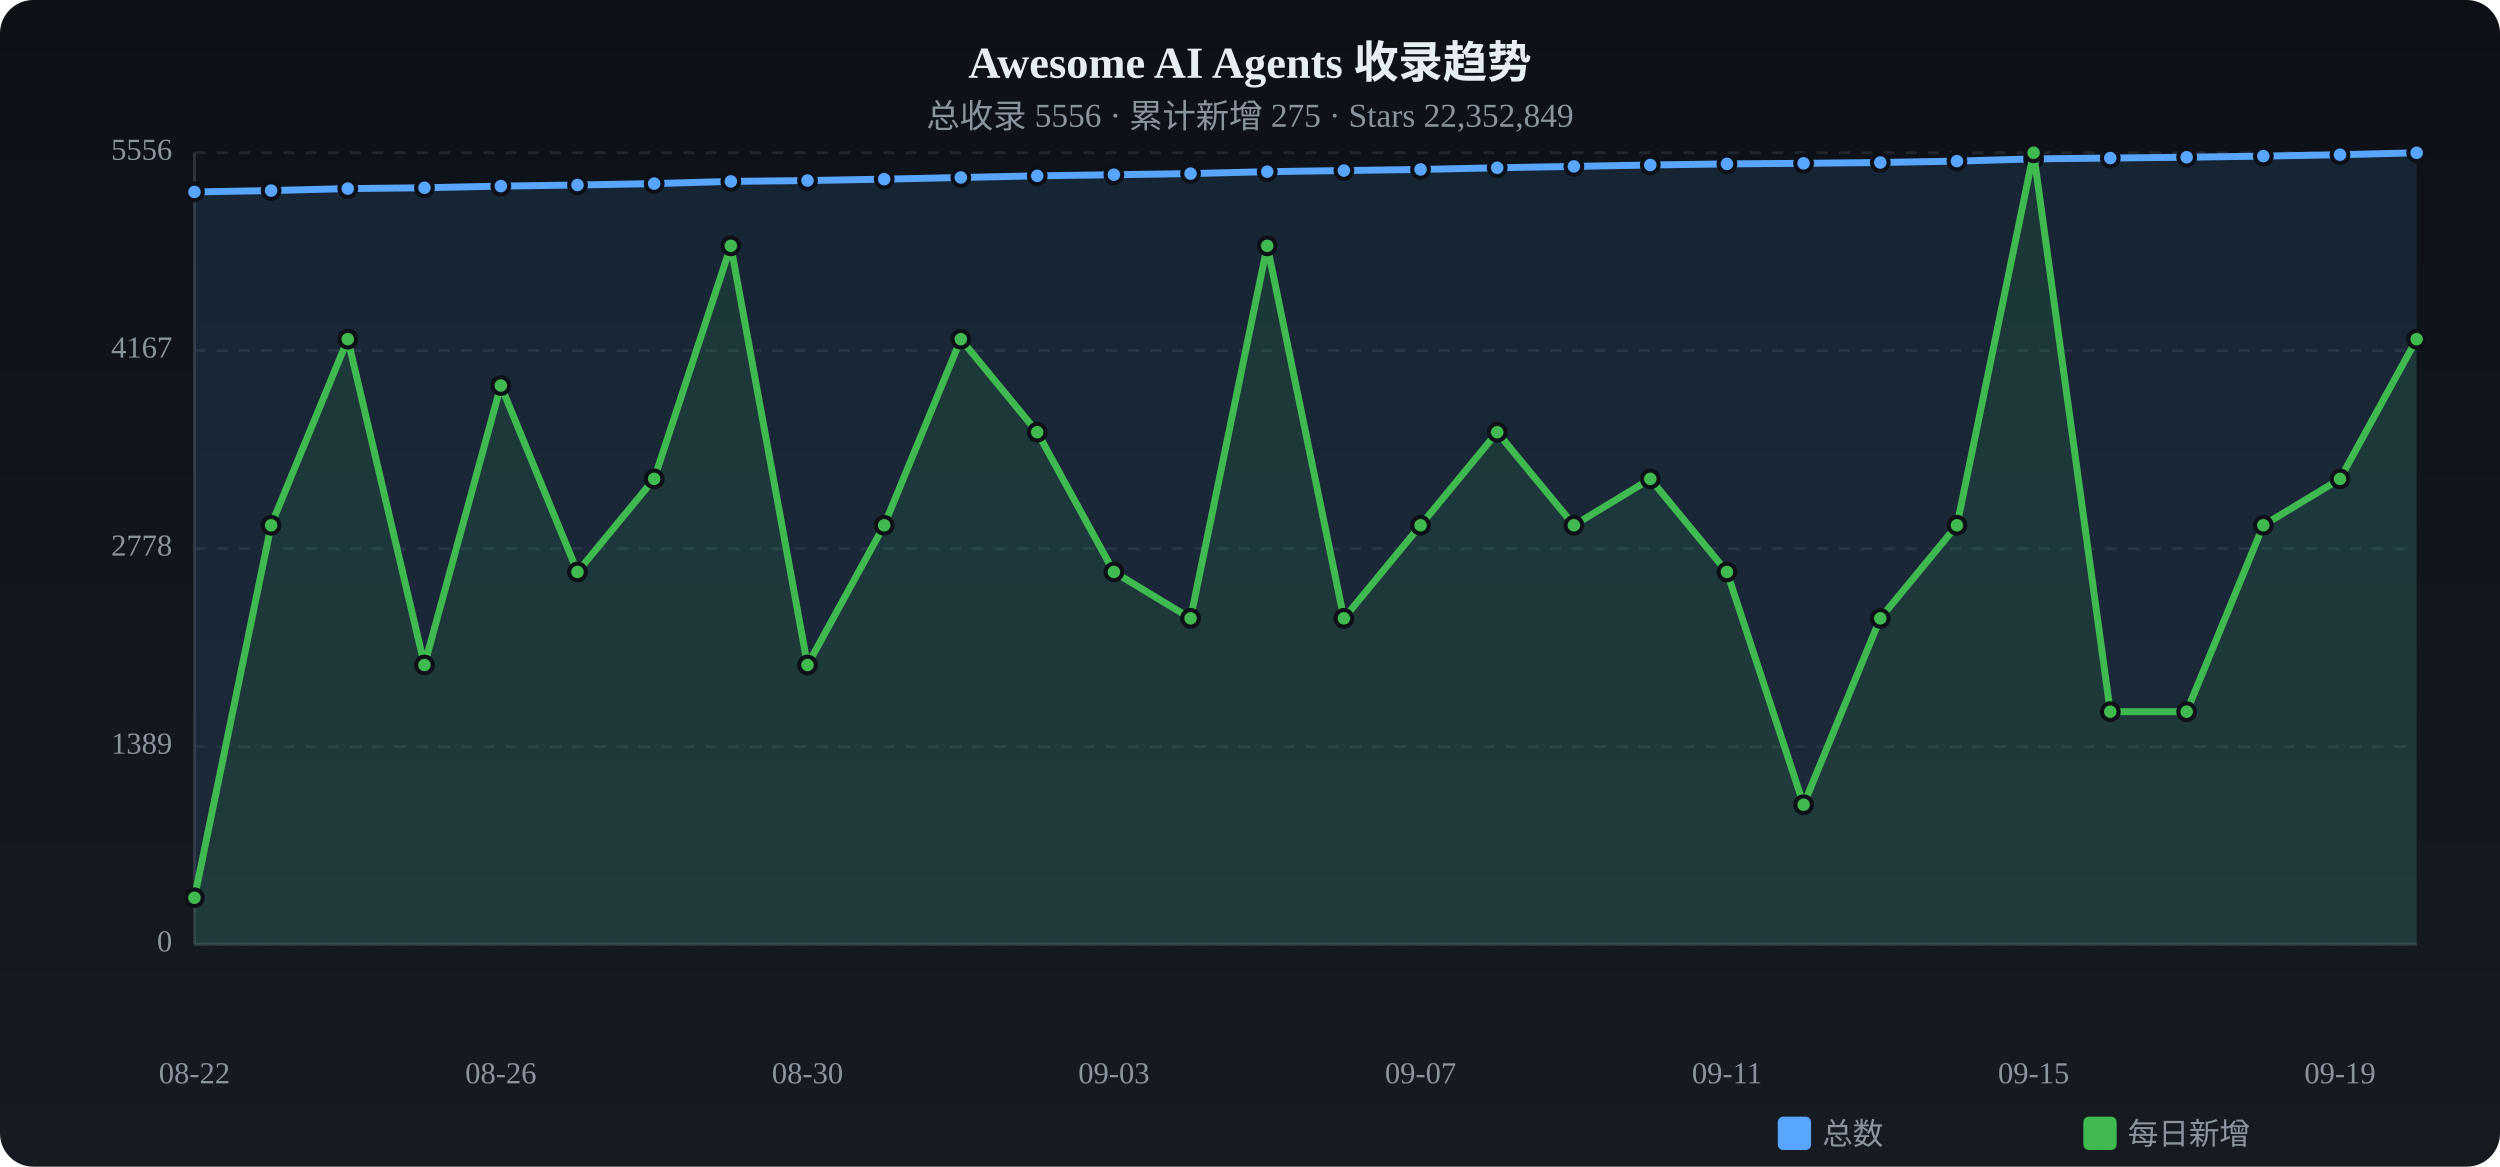
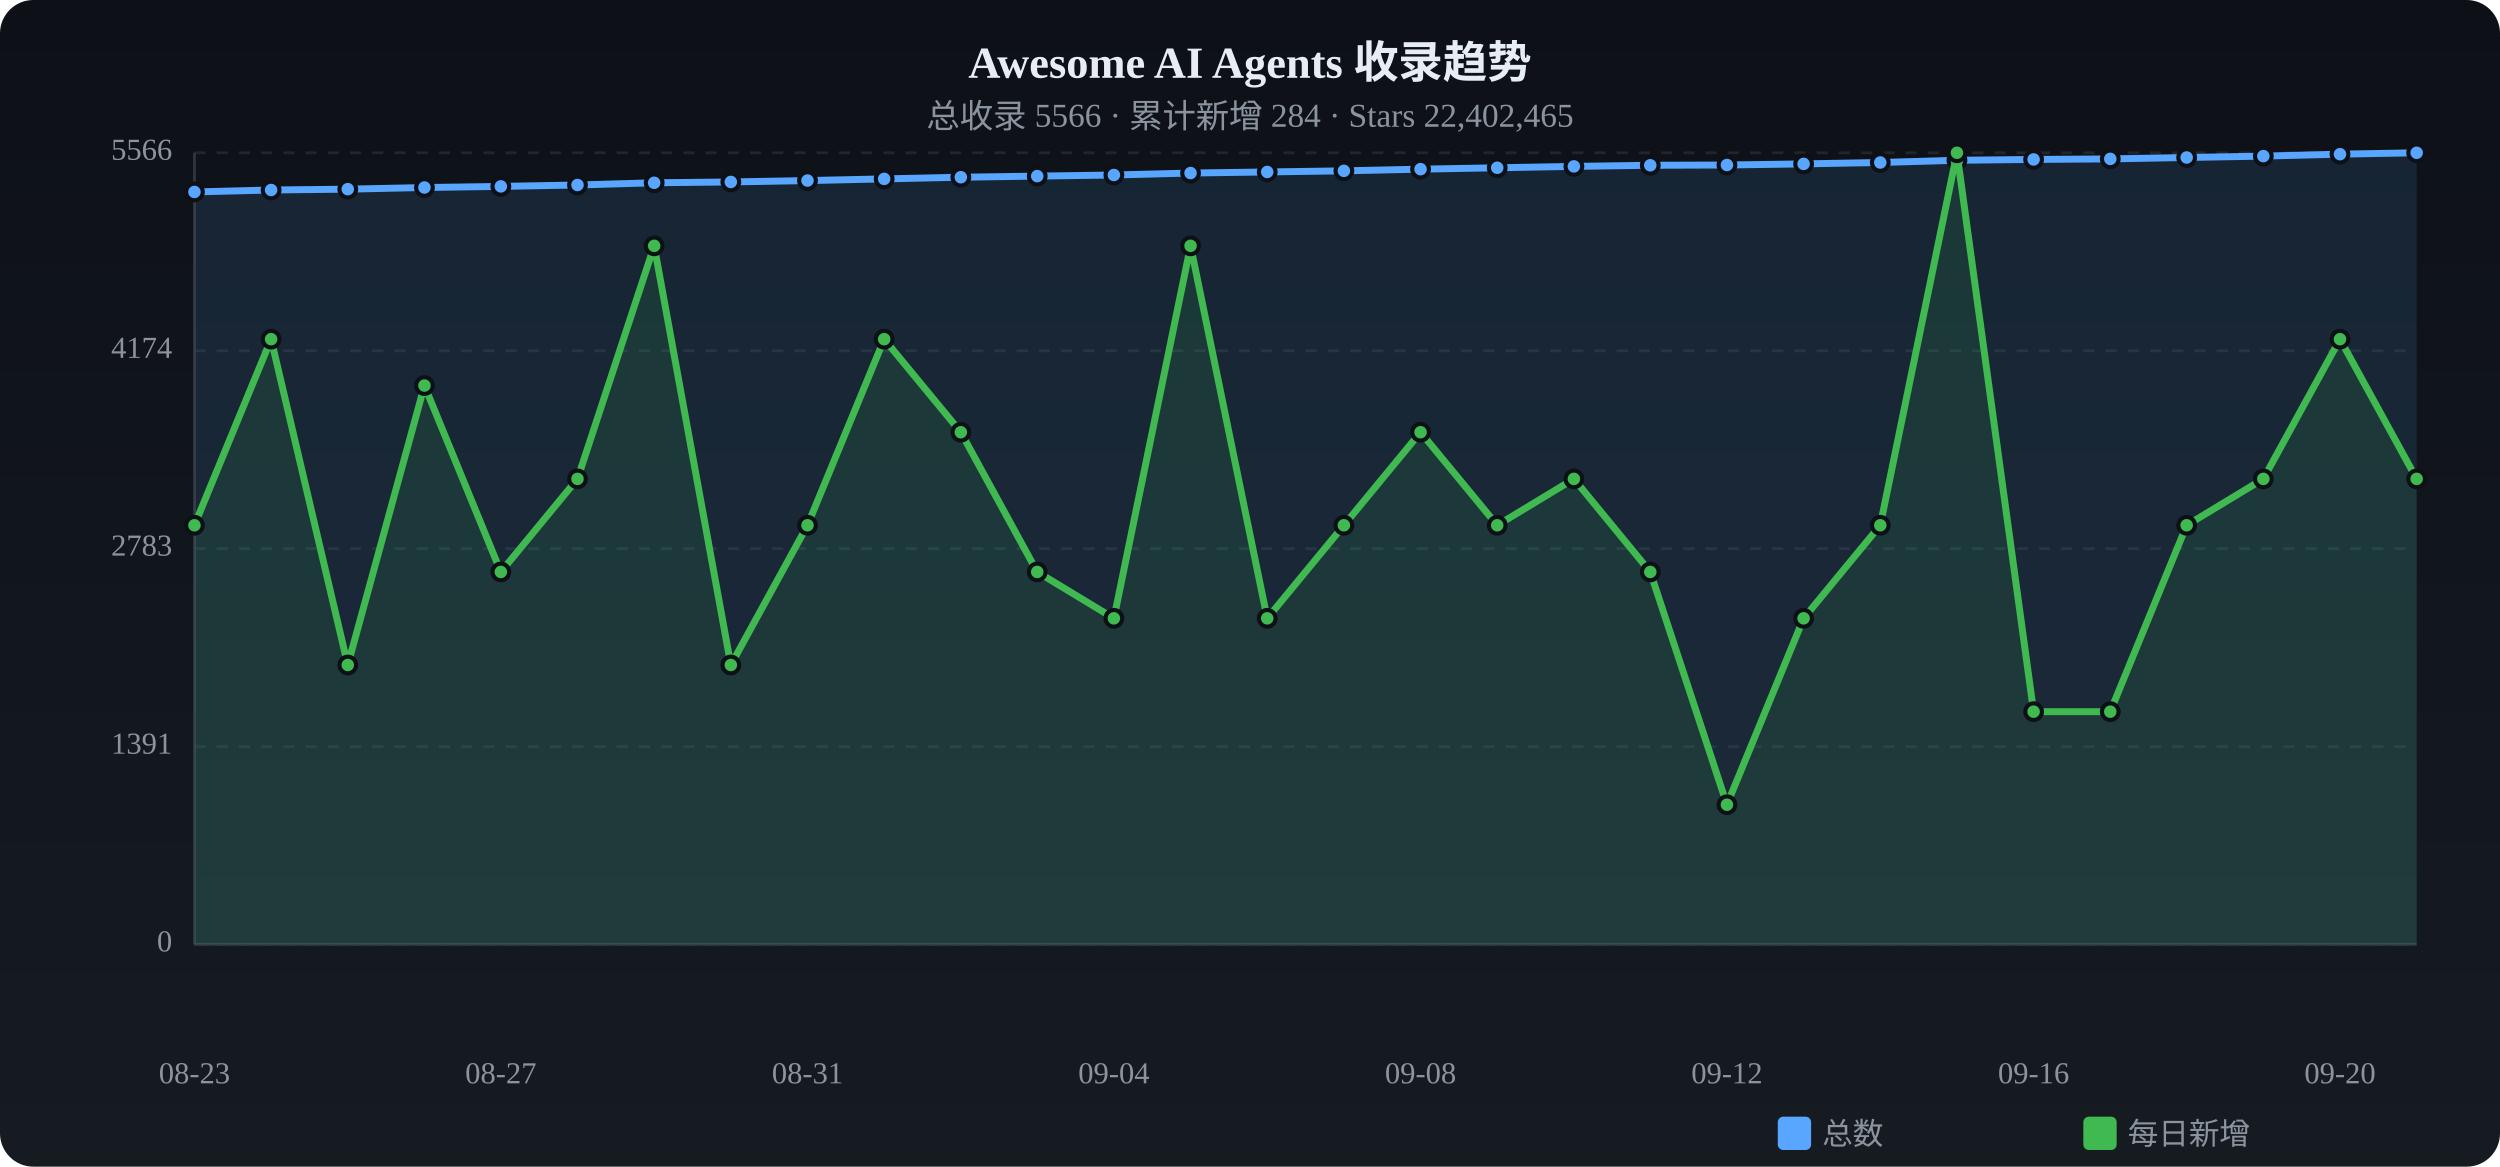
<svg xmlns="http://www.w3.org/2000/svg" viewBox="0 0 900 420" width="900" height="420">
  <defs>
    <linearGradient id="tbg" x1="0%" y1="0%" x2="0%" y2="100%">
      <stop offset="0%" stop-color="#0d1117" />
      <stop offset="100%" stop-color="#161b22" />
    </linearGradient>
  </defs>
  <rect width="900" height="420" rx="12" fill="url(#tbg)" />
  <text x="450.0" y="28" text-anchor="middle" fill="#e6edf3" font-size="16" font-weight="bold">Awesome AI Agents 收录趋势</text>
-   <text x="450.0" y="46" text-anchor="middle" fill="#8b949e" font-size="12">总收录 5556 · 累计新增 275 · Stars 22,352,849</text>
+   <text x="450.0" y="46" text-anchor="middle" fill="#8b949e" font-size="12">总收录 5566 · 累计新增 284 · Stars 22,402,465</text>
  <text x="62" y="340.0" text-anchor="end" fill="#8b949e" font-size="11" dominant-baseline="middle">0</text>
  <line x1="70" y1="340.0" x2="870" y2="340.0" stroke="#21262d" stroke-dasharray="4 4" />
-   <text x="62" y="268.8" text-anchor="end" fill="#8b949e" font-size="11" dominant-baseline="middle">1389</text>
+   <text x="62" y="268.8" text-anchor="end" fill="#8b949e" font-size="11" dominant-baseline="middle">1391</text>
  <line x1="70" y1="268.8" x2="870" y2="268.8" stroke="#21262d" stroke-dasharray="4 4" />
-   <text x="62" y="197.5" text-anchor="end" fill="#8b949e" font-size="11" dominant-baseline="middle">2778</text>
+   <text x="62" y="197.5" text-anchor="end" fill="#8b949e" font-size="11" dominant-baseline="middle">2783</text>
  <line x1="70" y1="197.5" x2="870" y2="197.5" stroke="#21262d" stroke-dasharray="4 4" />
-   <text x="62" y="126.2" text-anchor="end" fill="#8b949e" font-size="11" dominant-baseline="middle">4167</text>
-   <line x1="70" y1="126.2" x2="870" y2="126.2" stroke="#21262d" stroke-dasharray="4 4" />
-   <text x="62" y="55.0" text-anchor="end" fill="#8b949e" font-size="11" dominant-baseline="middle">5556</text>
+   <text x="62" y="126.3" text-anchor="end" fill="#8b949e" font-size="11" dominant-baseline="middle">4174</text>
+   <line x1="70" y1="126.3" x2="870" y2="126.3" stroke="#21262d" stroke-dasharray="4 4" />
+   <text x="62" y="55.0" text-anchor="end" fill="#8b949e" font-size="11" dominant-baseline="middle">5566</text>
  <line x1="70" y1="55.0" x2="870" y2="55.0" stroke="#21262d" stroke-dasharray="4 4" />
  <line x1="70" y1="55" x2="70" y2="340" stroke="#30363d" />
  <line x1="70" y1="340" x2="870" y2="340" stroke="#30363d" />
-   <path d="M70.0,69.1 L97.6,68.6 L125.2,67.9 L152.8,67.6 L180.3,67.0 L207.9,66.6 L235.5,66.1 L263.1,65.3 L290.7,65.0 L318.3,64.5 L345.9,63.9 L373.4,63.3 L401.0,62.9 L428.6,62.5 L456.2,61.8 L483.8,61.4 L511.4,61.0 L539.0,60.4 L566.6,59.9 L594.1,59.4 L621.7,59.0 L649.3,58.8 L676.9,58.5 L704.5,58.0 L732.1,57.2 L759.7,56.9 L787.2,56.6 L814.8,56.2 L842.4,55.7 L870.0,55.0 L870.0,340 L70.0,340 Z" fill="#58a6ff" opacity="0.12" />
-   <polyline points="70.0,69.1 97.6,68.6 125.2,67.9 152.8,67.6 180.3,67.0 207.9,66.6 235.5,66.1 263.1,65.3 290.7,65.0 318.3,64.5 345.9,63.9 373.4,63.3 401.0,62.9 428.6,62.5 456.2,61.8 483.8,61.4 511.4,61.0 539.0,60.4 566.6,59.9 594.1,59.4 621.7,59.0 649.3,58.8 676.9,58.5 704.5,58.0 732.1,57.2 759.7,56.9 787.2,56.6 814.8,56.2 842.4,55.7 870.0,55.0" fill="none" stroke="#58a6ff" stroke-width="2.5" stroke-linecap="round" stroke-linejoin="round" />
+   <path d="M70.0,69.1 L97.6,68.4 L125.2,68.1 L152.8,67.5 L180.3,67.1 L207.9,66.6 L235.5,65.8 L263.1,65.5 L290.7,65.0 L318.3,64.4 L345.9,63.8 L373.4,63.4 L401.0,63.0 L428.6,62.3 L456.2,61.9 L483.8,61.5 L511.4,60.9 L539.0,60.4 L566.6,59.9 L594.1,59.5 L621.7,59.4 L649.3,59.0 L676.9,58.5 L704.5,57.7 L732.1,57.4 L759.7,57.2 L787.2,56.7 L814.8,56.2 L842.4,55.5 L870.0,55.0 L870.0,340 L70.0,340 Z" fill="#58a6ff" opacity="0.12" />
+   <polyline points="70.0,69.1 97.6,68.4 125.2,68.1 152.8,67.5 180.3,67.1 207.9,66.6 235.5,65.8 263.1,65.5 290.7,65.0 318.3,64.4 345.9,63.8 373.4,63.4 401.0,63.0 428.6,62.3 456.2,61.9 483.8,61.5 511.4,60.9 539.0,60.4 566.6,59.9 594.1,59.5 621.7,59.4 649.3,59.0 676.9,58.5 704.5,57.7 732.1,57.4 759.7,57.2 787.2,56.7 814.8,56.2 842.4,55.5 870.0,55.0" fill="none" stroke="#58a6ff" stroke-width="2.5" stroke-linecap="round" stroke-linejoin="round" />
  <circle cx="70.0" cy="69.1" r="3" fill="#58a6ff" stroke="#0d1117" stroke-width="1.5" />
-   <circle cx="97.6" cy="68.6" r="3" fill="#58a6ff" stroke="#0d1117" stroke-width="1.5" />
-   <circle cx="125.2" cy="67.9" r="3" fill="#58a6ff" stroke="#0d1117" stroke-width="1.5" />
-   <circle cx="152.8" cy="67.6" r="3" fill="#58a6ff" stroke="#0d1117" stroke-width="1.5" />
-   <circle cx="180.3" cy="67.0" r="3" fill="#58a6ff" stroke="#0d1117" stroke-width="1.5" />
+   <circle cx="97.6" cy="68.4" r="3" fill="#58a6ff" stroke="#0d1117" stroke-width="1.5" />
+   <circle cx="125.2" cy="68.1" r="3" fill="#58a6ff" stroke="#0d1117" stroke-width="1.5" />
+   <circle cx="152.8" cy="67.5" r="3" fill="#58a6ff" stroke="#0d1117" stroke-width="1.5" />
+   <circle cx="180.3" cy="67.1" r="3" fill="#58a6ff" stroke="#0d1117" stroke-width="1.5" />
  <circle cx="207.9" cy="66.6" r="3" fill="#58a6ff" stroke="#0d1117" stroke-width="1.5" />
-   <circle cx="235.5" cy="66.1" r="3" fill="#58a6ff" stroke="#0d1117" stroke-width="1.5" />
-   <circle cx="263.1" cy="65.3" r="3" fill="#58a6ff" stroke="#0d1117" stroke-width="1.5" />
+   <circle cx="235.5" cy="65.8" r="3" fill="#58a6ff" stroke="#0d1117" stroke-width="1.5" />
+   <circle cx="263.1" cy="65.5" r="3" fill="#58a6ff" stroke="#0d1117" stroke-width="1.5" />
  <circle cx="290.7" cy="65.0" r="3" fill="#58a6ff" stroke="#0d1117" stroke-width="1.5" />
-   <circle cx="318.3" cy="64.5" r="3" fill="#58a6ff" stroke="#0d1117" stroke-width="1.5" />
-   <circle cx="345.9" cy="63.9" r="3" fill="#58a6ff" stroke="#0d1117" stroke-width="1.5" />
-   <circle cx="373.4" cy="63.3" r="3" fill="#58a6ff" stroke="#0d1117" stroke-width="1.5" />
-   <circle cx="401.0" cy="62.9" r="3" fill="#58a6ff" stroke="#0d1117" stroke-width="1.5" />
-   <circle cx="428.6" cy="62.5" r="3" fill="#58a6ff" stroke="#0d1117" stroke-width="1.5" />
-   <circle cx="456.2" cy="61.8" r="3" fill="#58a6ff" stroke="#0d1117" stroke-width="1.5" />
-   <circle cx="483.8" cy="61.4" r="3" fill="#58a6ff" stroke="#0d1117" stroke-width="1.5" />
-   <circle cx="511.4" cy="61.0" r="3" fill="#58a6ff" stroke="#0d1117" stroke-width="1.5" />
+   <circle cx="318.3" cy="64.4" r="3" fill="#58a6ff" stroke="#0d1117" stroke-width="1.5" />
+   <circle cx="345.9" cy="63.8" r="3" fill="#58a6ff" stroke="#0d1117" stroke-width="1.5" />
+   <circle cx="373.4" cy="63.4" r="3" fill="#58a6ff" stroke="#0d1117" stroke-width="1.5" />
+   <circle cx="401.0" cy="63.0" r="3" fill="#58a6ff" stroke="#0d1117" stroke-width="1.5" />
+   <circle cx="428.6" cy="62.3" r="3" fill="#58a6ff" stroke="#0d1117" stroke-width="1.5" />
+   <circle cx="456.2" cy="61.9" r="3" fill="#58a6ff" stroke="#0d1117" stroke-width="1.5" />
+   <circle cx="483.8" cy="61.5" r="3" fill="#58a6ff" stroke="#0d1117" stroke-width="1.5" />
+   <circle cx="511.4" cy="60.9" r="3" fill="#58a6ff" stroke="#0d1117" stroke-width="1.5" />
  <circle cx="539.0" cy="60.4" r="3" fill="#58a6ff" stroke="#0d1117" stroke-width="1.5" />
  <circle cx="566.6" cy="59.9" r="3" fill="#58a6ff" stroke="#0d1117" stroke-width="1.5" />
-   <circle cx="594.1" cy="59.4" r="3" fill="#58a6ff" stroke="#0d1117" stroke-width="1.5" />
-   <circle cx="621.7" cy="59.0" r="3" fill="#58a6ff" stroke="#0d1117" stroke-width="1.5" />
-   <circle cx="649.3" cy="58.8" r="3" fill="#58a6ff" stroke="#0d1117" stroke-width="1.5" />
+   <circle cx="594.1" cy="59.5" r="3" fill="#58a6ff" stroke="#0d1117" stroke-width="1.5" />
+   <circle cx="621.7" cy="59.4" r="3" fill="#58a6ff" stroke="#0d1117" stroke-width="1.5" />
+   <circle cx="649.3" cy="59.0" r="3" fill="#58a6ff" stroke="#0d1117" stroke-width="1.5" />
  <circle cx="676.9" cy="58.5" r="3" fill="#58a6ff" stroke="#0d1117" stroke-width="1.5" />
-   <circle cx="704.5" cy="58.0" r="3" fill="#58a6ff" stroke="#0d1117" stroke-width="1.5" />
-   <circle cx="732.1" cy="57.2" r="3" fill="#58a6ff" stroke="#0d1117" stroke-width="1.5" />
-   <circle cx="759.7" cy="56.9" r="3" fill="#58a6ff" stroke="#0d1117" stroke-width="1.5" />
-   <circle cx="787.2" cy="56.6" r="3" fill="#58a6ff" stroke="#0d1117" stroke-width="1.5" />
+   <circle cx="704.5" cy="57.7" r="3" fill="#58a6ff" stroke="#0d1117" stroke-width="1.5" />
+   <circle cx="732.1" cy="57.4" r="3" fill="#58a6ff" stroke="#0d1117" stroke-width="1.5" />
+   <circle cx="759.7" cy="57.2" r="3" fill="#58a6ff" stroke="#0d1117" stroke-width="1.5" />
+   <circle cx="787.2" cy="56.7" r="3" fill="#58a6ff" stroke="#0d1117" stroke-width="1.5" />
  <circle cx="814.8" cy="56.2" r="3" fill="#58a6ff" stroke="#0d1117" stroke-width="1.5" />
-   <circle cx="842.4" cy="55.7" r="3" fill="#58a6ff" stroke="#0d1117" stroke-width="1.5" />
+   <circle cx="842.4" cy="55.5" r="3" fill="#58a6ff" stroke="#0d1117" stroke-width="1.5" />
  <circle cx="870.0" cy="55.0" r="3" fill="#58a6ff" stroke="#0d1117" stroke-width="1.5" />
-   <path d="M70.0,323.2 L97.6,189.1 L125.2,122.1 L152.8,239.4 L180.3,138.8 L207.9,205.9 L235.5,172.4 L263.1,88.5 L290.7,239.4 L318.3,189.1 L345.9,122.1 L373.4,155.6 L401.0,205.9 L428.6,222.6 L456.2,88.5 L483.8,222.6 L511.4,189.1 L539.0,155.6 L566.6,189.1 L594.1,172.4 L621.7,205.9 L649.3,289.7 L676.9,222.6 L704.5,189.1 L732.1,55.0 L759.7,256.2 L787.2,256.2 L814.8,189.1 L842.4,172.4 L870.0,122.1 L870.0,340 L70.0,340 Z" fill="#3fb950" opacity="0.12" />
-   <polyline points="70.0,323.2 97.6,189.1 125.2,122.1 152.8,239.4 180.3,138.8 207.9,205.9 235.5,172.4 263.1,88.5 290.7,239.4 318.3,189.1 345.9,122.1 373.4,155.6 401.0,205.9 428.6,222.6 456.2,88.5 483.8,222.6 511.4,189.1 539.0,155.6 566.6,189.1 594.1,172.4 621.7,205.9 649.3,289.7 676.9,222.6 704.5,189.1 732.1,55.0 759.7,256.2 787.2,256.2 814.8,189.1 842.4,172.4 870.0,122.1" fill="none" stroke="#3fb950" stroke-width="2.5" stroke-linecap="round" stroke-linejoin="round" />
-   <circle cx="70.0" cy="323.2" r="3" fill="#3fb950" stroke="#0d1117" stroke-width="1.5" />
-   <circle cx="97.6" cy="189.1" r="3" fill="#3fb950" stroke="#0d1117" stroke-width="1.5" />
-   <circle cx="125.2" cy="122.1" r="3" fill="#3fb950" stroke="#0d1117" stroke-width="1.5" />
-   <circle cx="152.8" cy="239.4" r="3" fill="#3fb950" stroke="#0d1117" stroke-width="1.5" />
-   <circle cx="180.3" cy="138.8" r="3" fill="#3fb950" stroke="#0d1117" stroke-width="1.5" />
-   <circle cx="207.9" cy="205.9" r="3" fill="#3fb950" stroke="#0d1117" stroke-width="1.5" />
-   <circle cx="235.5" cy="172.4" r="3" fill="#3fb950" stroke="#0d1117" stroke-width="1.5" />
-   <circle cx="263.1" cy="88.5" r="3" fill="#3fb950" stroke="#0d1117" stroke-width="1.5" />
-   <circle cx="290.7" cy="239.4" r="3" fill="#3fb950" stroke="#0d1117" stroke-width="1.5" />
-   <circle cx="318.3" cy="189.1" r="3" fill="#3fb950" stroke="#0d1117" stroke-width="1.5" />
-   <circle cx="345.9" cy="122.1" r="3" fill="#3fb950" stroke="#0d1117" stroke-width="1.5" />
-   <circle cx="373.4" cy="155.6" r="3" fill="#3fb950" stroke="#0d1117" stroke-width="1.5" />
-   <circle cx="401.0" cy="205.9" r="3" fill="#3fb950" stroke="#0d1117" stroke-width="1.5" />
-   <circle cx="428.6" cy="222.6" r="3" fill="#3fb950" stroke="#0d1117" stroke-width="1.5" />
-   <circle cx="456.2" cy="88.5" r="3" fill="#3fb950" stroke="#0d1117" stroke-width="1.5" />
-   <circle cx="483.8" cy="222.6" r="3" fill="#3fb950" stroke="#0d1117" stroke-width="1.5" />
-   <circle cx="511.4" cy="189.1" r="3" fill="#3fb950" stroke="#0d1117" stroke-width="1.5" />
-   <circle cx="539.0" cy="155.6" r="3" fill="#3fb950" stroke="#0d1117" stroke-width="1.5" />
-   <circle cx="566.6" cy="189.1" r="3" fill="#3fb950" stroke="#0d1117" stroke-width="1.5" />
-   <circle cx="594.1" cy="172.4" r="3" fill="#3fb950" stroke="#0d1117" stroke-width="1.5" />
-   <circle cx="621.7" cy="205.9" r="3" fill="#3fb950" stroke="#0d1117" stroke-width="1.5" />
-   <circle cx="649.3" cy="289.7" r="3" fill="#3fb950" stroke="#0d1117" stroke-width="1.5" />
-   <circle cx="676.9" cy="222.6" r="3" fill="#3fb950" stroke="#0d1117" stroke-width="1.5" />
-   <circle cx="704.5" cy="189.1" r="3" fill="#3fb950" stroke="#0d1117" stroke-width="1.5" />
-   <circle cx="732.1" cy="55.0" r="3" fill="#3fb950" stroke="#0d1117" stroke-width="1.5" />
+   <path d="M70.0,189.1 L97.6,122.1 L125.2,239.4 L152.8,138.8 L180.3,205.9 L207.9,172.4 L235.5,88.5 L263.1,239.4 L290.7,189.1 L318.3,122.1 L345.9,155.6 L373.4,205.9 L401.0,222.6 L428.6,88.5 L456.2,222.6 L483.8,189.1 L511.4,155.6 L539.0,189.1 L566.6,172.4 L594.1,205.9 L621.7,289.7 L649.3,222.6 L676.9,189.1 L704.5,55.0 L732.1,256.2 L759.7,256.2 L787.2,189.1 L814.8,172.4 L842.4,122.1 L870.0,172.4 L870.0,340 L70.0,340 Z" fill="#3fb950" opacity="0.12" />
+   <polyline points="70.0,189.1 97.6,122.1 125.2,239.4 152.8,138.8 180.3,205.9 207.9,172.4 235.5,88.5 263.1,239.4 290.7,189.1 318.3,122.1 345.9,155.6 373.4,205.9 401.0,222.6 428.6,88.5 456.2,222.6 483.8,189.1 511.4,155.6 539.0,189.1 566.6,172.4 594.1,205.9 621.7,289.7 649.3,222.6 676.9,189.1 704.5,55.0 732.1,256.2 759.7,256.2 787.2,189.1 814.8,172.4 842.4,122.1 870.0,172.4" fill="none" stroke="#3fb950" stroke-width="2.5" stroke-linecap="round" stroke-linejoin="round" />
+   <circle cx="70.0" cy="189.1" r="3" fill="#3fb950" stroke="#0d1117" stroke-width="1.5" />
+   <circle cx="97.6" cy="122.1" r="3" fill="#3fb950" stroke="#0d1117" stroke-width="1.5" />
+   <circle cx="125.2" cy="239.4" r="3" fill="#3fb950" stroke="#0d1117" stroke-width="1.5" />
+   <circle cx="152.8" cy="138.8" r="3" fill="#3fb950" stroke="#0d1117" stroke-width="1.5" />
+   <circle cx="180.3" cy="205.9" r="3" fill="#3fb950" stroke="#0d1117" stroke-width="1.5" />
+   <circle cx="207.9" cy="172.4" r="3" fill="#3fb950" stroke="#0d1117" stroke-width="1.5" />
+   <circle cx="235.5" cy="88.5" r="3" fill="#3fb950" stroke="#0d1117" stroke-width="1.5" />
+   <circle cx="263.1" cy="239.4" r="3" fill="#3fb950" stroke="#0d1117" stroke-width="1.5" />
+   <circle cx="290.7" cy="189.1" r="3" fill="#3fb950" stroke="#0d1117" stroke-width="1.5" />
+   <circle cx="318.3" cy="122.1" r="3" fill="#3fb950" stroke="#0d1117" stroke-width="1.5" />
+   <circle cx="345.9" cy="155.6" r="3" fill="#3fb950" stroke="#0d1117" stroke-width="1.5" />
+   <circle cx="373.4" cy="205.9" r="3" fill="#3fb950" stroke="#0d1117" stroke-width="1.5" />
+   <circle cx="401.0" cy="222.6" r="3" fill="#3fb950" stroke="#0d1117" stroke-width="1.5" />
+   <circle cx="428.6" cy="88.5" r="3" fill="#3fb950" stroke="#0d1117" stroke-width="1.5" />
+   <circle cx="456.2" cy="222.6" r="3" fill="#3fb950" stroke="#0d1117" stroke-width="1.5" />
+   <circle cx="483.8" cy="189.1" r="3" fill="#3fb950" stroke="#0d1117" stroke-width="1.5" />
+   <circle cx="511.4" cy="155.6" r="3" fill="#3fb950" stroke="#0d1117" stroke-width="1.5" />
+   <circle cx="539.0" cy="189.1" r="3" fill="#3fb950" stroke="#0d1117" stroke-width="1.5" />
+   <circle cx="566.6" cy="172.4" r="3" fill="#3fb950" stroke="#0d1117" stroke-width="1.5" />
+   <circle cx="594.1" cy="205.9" r="3" fill="#3fb950" stroke="#0d1117" stroke-width="1.5" />
+   <circle cx="621.7" cy="289.7" r="3" fill="#3fb950" stroke="#0d1117" stroke-width="1.5" />
+   <circle cx="649.3" cy="222.6" r="3" fill="#3fb950" stroke="#0d1117" stroke-width="1.5" />
+   <circle cx="676.9" cy="189.1" r="3" fill="#3fb950" stroke="#0d1117" stroke-width="1.5" />
+   <circle cx="704.5" cy="55.0" r="3" fill="#3fb950" stroke="#0d1117" stroke-width="1.5" />
+   <circle cx="732.1" cy="256.2" r="3" fill="#3fb950" stroke="#0d1117" stroke-width="1.5" />
  <circle cx="759.7" cy="256.2" r="3" fill="#3fb950" stroke="#0d1117" stroke-width="1.5" />
-   <circle cx="787.2" cy="256.2" r="3" fill="#3fb950" stroke="#0d1117" stroke-width="1.5" />
-   <circle cx="814.8" cy="189.1" r="3" fill="#3fb950" stroke="#0d1117" stroke-width="1.5" />
-   <circle cx="842.4" cy="172.4" r="3" fill="#3fb950" stroke="#0d1117" stroke-width="1.5" />
-   <circle cx="870.0" cy="122.1" r="3" fill="#3fb950" stroke="#0d1117" stroke-width="1.5" />
-   <text x="70.0" y="390" text-anchor="middle" fill="#8b949e" font-size="11">08-22</text>
-   <text x="180.3" y="390" text-anchor="middle" fill="#8b949e" font-size="11">08-26</text>
-   <text x="290.7" y="390" text-anchor="middle" fill="#8b949e" font-size="11">08-30</text>
-   <text x="401.0" y="390" text-anchor="middle" fill="#8b949e" font-size="11">09-03</text>
-   <text x="511.4" y="390" text-anchor="middle" fill="#8b949e" font-size="11">09-07</text>
-   <text x="621.7" y="390" text-anchor="middle" fill="#8b949e" font-size="11">09-11</text>
-   <text x="732.1" y="390" text-anchor="middle" fill="#8b949e" font-size="11">09-15</text>
-   <text x="842.4" y="390" text-anchor="middle" fill="#8b949e" font-size="11">09-19</text>
+   <circle cx="787.2" cy="189.1" r="3" fill="#3fb950" stroke="#0d1117" stroke-width="1.5" />
+   <circle cx="814.8" cy="172.4" r="3" fill="#3fb950" stroke="#0d1117" stroke-width="1.5" />
+   <circle cx="842.4" cy="122.1" r="3" fill="#3fb950" stroke="#0d1117" stroke-width="1.5" />
+   <circle cx="870.0" cy="172.4" r="3" fill="#3fb950" stroke="#0d1117" stroke-width="1.5" />
+   <text x="70.0" y="390" text-anchor="middle" fill="#8b949e" font-size="11">08-23</text>
+   <text x="180.3" y="390" text-anchor="middle" fill="#8b949e" font-size="11">08-27</text>
+   <text x="290.7" y="390" text-anchor="middle" fill="#8b949e" font-size="11">08-31</text>
+   <text x="401.0" y="390" text-anchor="middle" fill="#8b949e" font-size="11">09-04</text>
+   <text x="511.4" y="390" text-anchor="middle" fill="#8b949e" font-size="11">09-08</text>
+   <text x="621.7" y="390" text-anchor="middle" fill="#8b949e" font-size="11">09-12</text>
+   <text x="732.1" y="390" text-anchor="middle" fill="#8b949e" font-size="11">09-16</text>
+   <text x="842.4" y="390" text-anchor="middle" fill="#8b949e" font-size="11">09-20</text>
  <rect x="640" y="402" width="12" height="12" rx="2" fill="#58a6ff" />
  <text x="656" y="412" fill="#8b949e" font-size="11">总数</text>
  <rect x="750" y="402" width="12" height="12" rx="2" fill="#3fb950" />
  <text x="766" y="412" fill="#8b949e" font-size="11">每日新增</text>
</svg>
